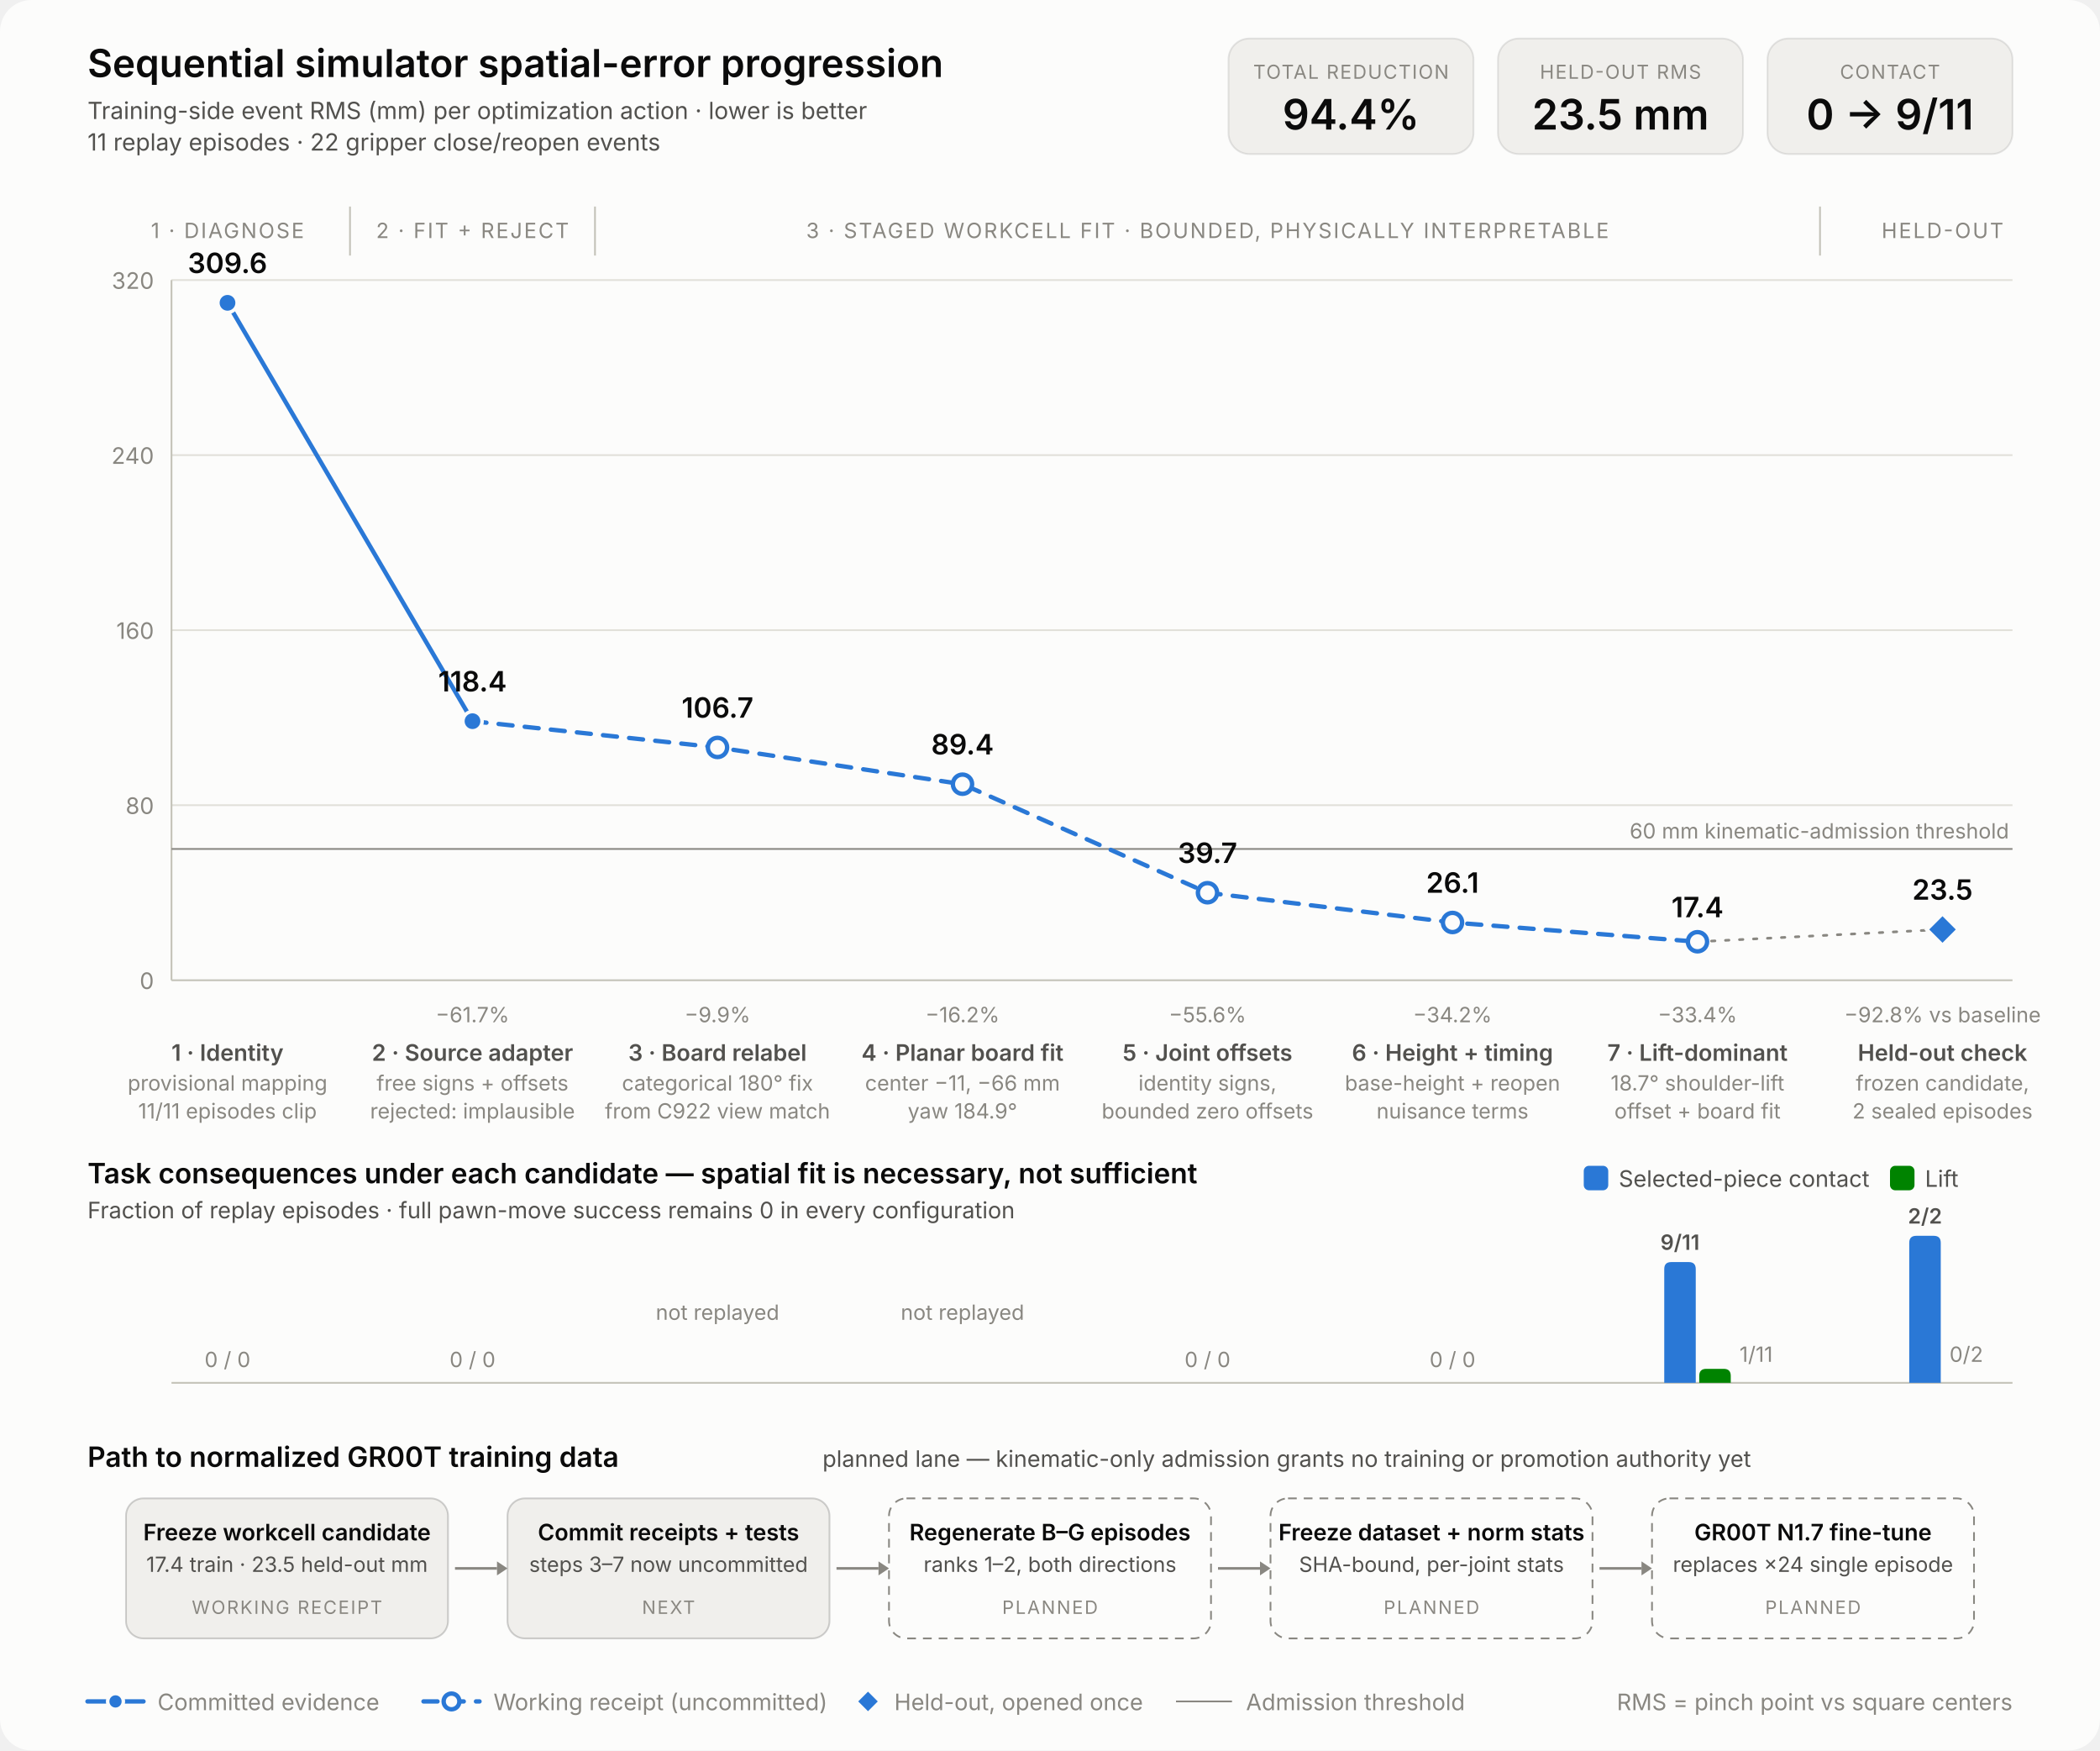
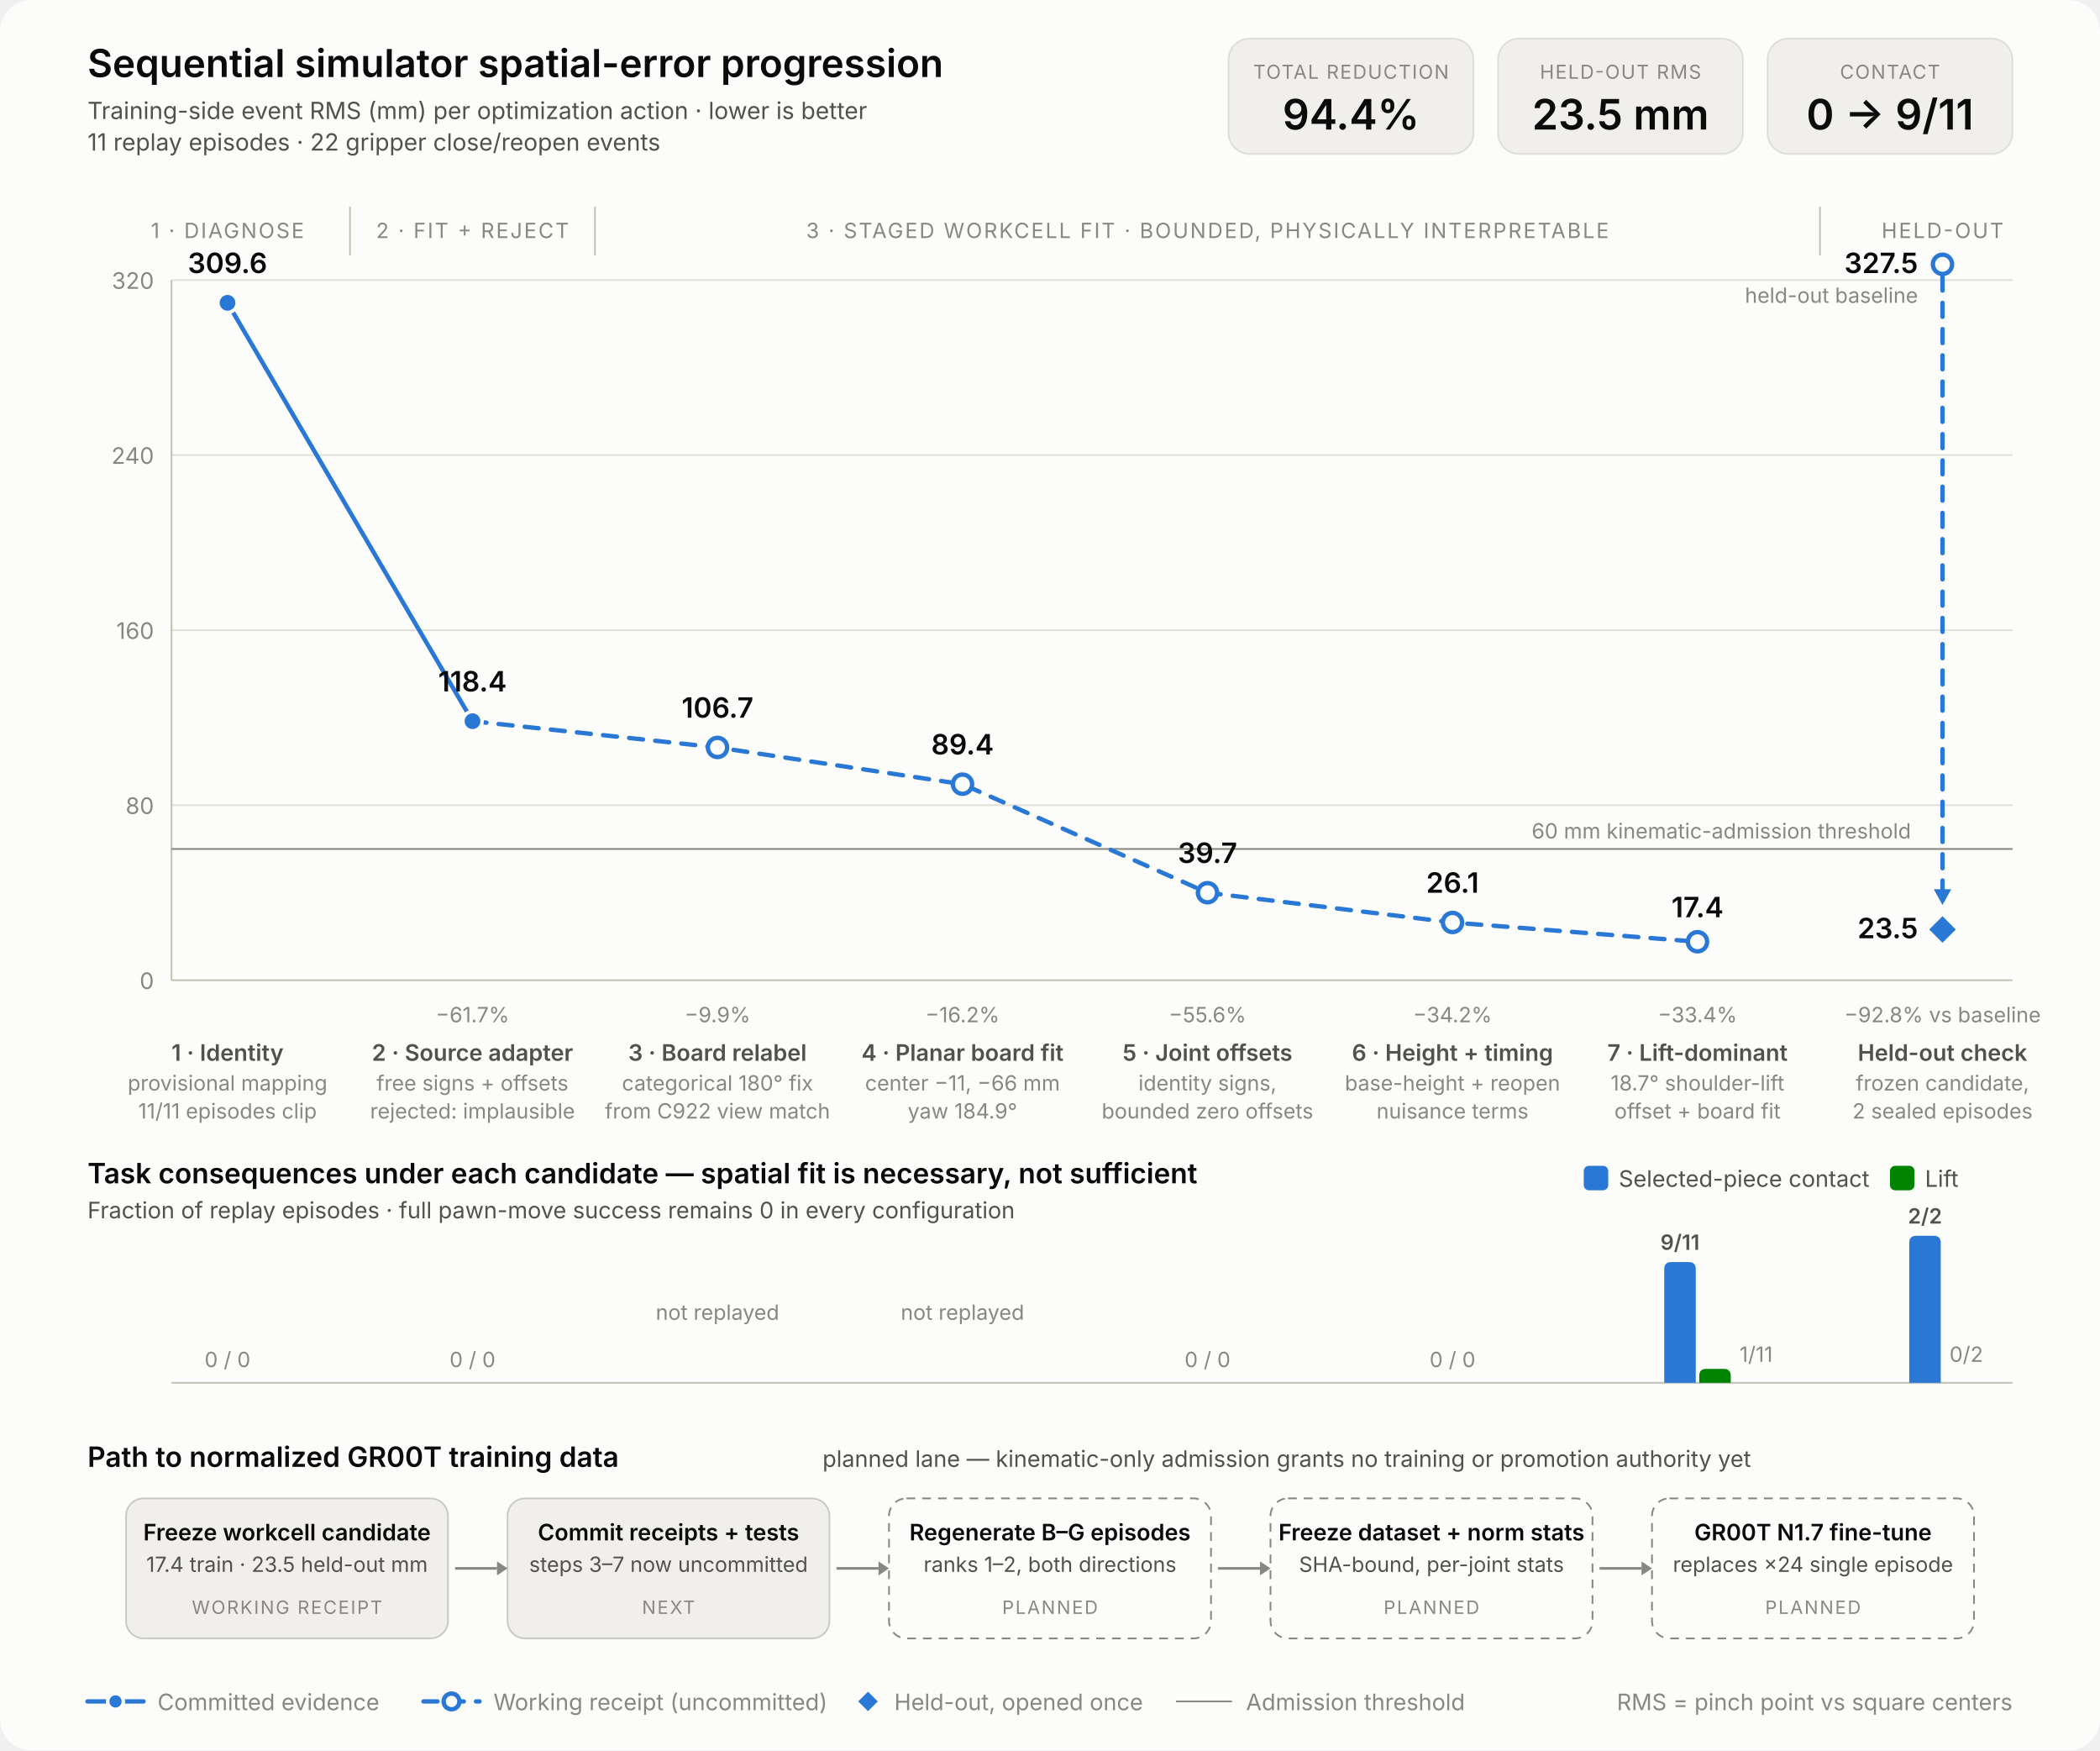
<svg xmlns="http://www.w3.org/2000/svg" width="1200" height="1000" viewBox="0 0 1200 1000" role="img" aria-labelledby="title desc">
  <style>
    :root { color-scheme: light dark; }
    text { font-family: system-ui, -apple-system, "Segoe UI", sans-serif; }
    .bg { fill: #fcfcfb; }
    .grid { stroke: #e1e0d9; stroke-width: 1; }
    .axis { stroke: #c3c2b7; stroke-width: 1; }
    .refline { stroke: #898781; stroke-width: 1; }
-     .split-link { stroke: #898781; stroke-width: 1.5; stroke-dasharray: 2 6; fill: none; stroke-linecap: round; }
    .text { fill: #0b0b0b; }
    .text2 { fill: #52514e; }
    .muted { fill: #898781; }
    .phase { fill: #898781; letter-spacing: 0.08em; }
    .committed-line { fill: none; stroke: #2a78d6; stroke-width: 2.5; stroke-linecap: round; stroke-linejoin: round; }
    .working-line { fill: none; stroke: #2a78d6; stroke-width: 2.5; stroke-linecap: round; stroke-linejoin: round; stroke-dasharray: 8 7; }
    .committed-point { fill: #2a78d6; stroke: #fcfcfb; stroke-width: 2; }
    .working-point { fill: #fcfcfb; stroke: #2a78d6; stroke-width: 2.5; }
    .holdout-point { fill: #2a78d6; stroke: #fcfcfb; stroke-width: 2; }
    .bar-contact { fill: #2a78d6; }
    .bar-lift { fill: #008300; }
    .chip { fill: #f0efec; stroke: rgba(11,11,11,0.10); }
    .flow-done { fill: #f0efec; stroke: rgba(11,11,11,0.18); }
    .flow-plan { fill: none; stroke: #898781; stroke-dasharray: 5 4; }
    .arrow { stroke: #898781; stroke-width: 1.5; fill: none; }
    .arrowhead { fill: #898781; }
+     .arrowhead-series { fill: #2a78d6; }
    @media (prefers-color-scheme: dark) {
      .bg { fill: #1a1a19; }
      .grid { stroke: #2c2c2a; }
      .axis { stroke: #383835; }
-       .refline, .split-link { stroke: #898781; }
+       .refline { stroke: #898781; }
      .text { fill: #ffffff; }
      .text2 { fill: #c3c2b7; }
      .committed-line, .working-line { stroke: #3987e5; }
      .committed-point { fill: #3987e5; stroke: #1a1a19; }
      .working-point { fill: #1a1a19; stroke: #3987e5; }
      .holdout-point { fill: #3987e5; stroke: #1a1a19; }
      .bar-contact { fill: #3987e5; }
+       .arrowhead-series { fill: #3987e5; }
      .chip { fill: #262624; stroke: rgba(255,255,255,0.10); }
      .flow-done { fill: #262624; stroke: rgba(255,255,255,0.18); }
    }
  </style>
  <rect class="bg" width="1200" height="1000" rx="18" />
  <text class="text" x="50" y="44" font-size="22" font-weight="600">Sequential simulator spatial-error progression</text>
  <text class="text2" x="50" y="68" font-size="13.5">Training-side event RMS (mm) per optimization action · lower is better</text>
  <text class="text2" x="50" y="86" font-size="13.5">11 replay episodes · 22 gripper close/reopen events</text>
  <rect class="chip" x="702" y="22" width="140" height="66" rx="12" />
  <text class="muted" x="772" y="45" text-anchor="middle" font-size="11" letter-spacing="0.06em">TOTAL REDUCTION</text>
  <text class="text" x="772" y="74" text-anchor="middle" font-size="24" font-weight="600">94.4%</text>
  <rect class="chip" x="856" y="22" width="140" height="66" rx="12" />
  <text class="muted" x="926" y="45" text-anchor="middle" font-size="11" letter-spacing="0.06em">HELD-OUT RMS</text>
  <text class="text" x="926" y="74" text-anchor="middle" font-size="24" font-weight="600">23.5 mm</text>
  <rect class="chip" x="1010" y="22" width="140" height="66" rx="12" />
  <text class="muted" x="1080" y="45" text-anchor="middle" font-size="11" letter-spacing="0.06em">CONTACT</text>
  <text class="text" x="1080" y="74" text-anchor="middle" font-size="24" font-weight="600">0 → 9/11</text>
  <line class="axis" x1="200" y1="118" x2="200" y2="146" />
  <line class="axis" x1="340" y1="118" x2="340" y2="146" />
  <line class="axis" x1="1040" y1="118" x2="1040" y2="146" />
  <text class="phase" x="130" y="136" text-anchor="middle" font-size="12">1 · DIAGNOSE</text>
  <text class="phase" x="270" y="136" text-anchor="middle" font-size="12">2 · FIT + REJECT</text>
  <text class="phase" x="690" y="136" text-anchor="middle" font-size="12">3 · STAGED WORKCELL FIT · BOUNDED, PHYSICALLY INTERPRETABLE</text>
  <text class="phase" x="1110" y="136" text-anchor="middle" font-size="12">HELD-OUT</text>
  <line class="grid" x1="98" y1="160" x2="1150" y2="160" />
  <line class="grid" x1="98" y1="260" x2="1150" y2="260" />
  <line class="grid" x1="98" y1="360" x2="1150" y2="360" />
  <line class="grid" x1="98" y1="460" x2="1150" y2="460" />
  <line class="axis" x1="98" y1="160" x2="98" y2="560" />
  <line class="axis" x1="98" y1="560" x2="1150" y2="560" />
  <text class="muted" x="88" y="165" text-anchor="end" font-size="13">320</text>
  <text class="muted" x="88" y="265" text-anchor="end" font-size="13">240</text>
  <text class="muted" x="88" y="365" text-anchor="end" font-size="13">160</text>
  <text class="muted" x="88" y="465" text-anchor="end" font-size="13">80</text>
  <text class="muted" x="88" y="565" text-anchor="end" font-size="13">0</text>
  <line class="refline" x1="98" y1="485" x2="1150" y2="485" />
-   <text class="muted" x="1148" y="479" text-anchor="end" font-size="12">60 mm kinematic-admission threshold</text>
+   <text class="muted" x="1092" y="479" text-anchor="end" font-size="12">60 mm kinematic-admission threshold</text>
  <path class="committed-line" d="M130 173 L270 412" />
  <path class="working-line" d="M270 412 L410 427 L550 448 L690 510 L830 527 L970 538" />
-   <path class="split-link" d="M970 538 L1110 531" />
+   <path class="working-line" d="M1110 158 L1110 512" />
+   <path class="arrowhead-series" d="M1105 508 L1110 517 L1115 508 Z" />
+   <circle class="working-point" cx="1110" cy="151" r="5.5" />
+   <text class="text" x="1096" y="156" text-anchor="end" font-size="16" font-weight="600">327.5</text>
+   <text class="muted" x="1096" y="173" text-anchor="end" font-size="12">held-out baseline</text>
  <circle class="committed-point" cx="130" cy="173" r="5.5" />
  <circle class="committed-point" cx="270" cy="412" r="5.5" />
  <circle class="working-point" cx="410" cy="427" r="5.5" />
  <circle class="working-point" cx="550" cy="448" r="5.5" />
  <circle class="working-point" cx="690" cy="510" r="5.5" />
  <circle class="working-point" cx="830" cy="527" r="5.5" />
  <circle class="working-point" cx="970" cy="538" r="5.5" />
  <path class="holdout-point" d="M1110 522 L1119 531 L1110 540 L1101 531 Z" />
  <text class="text" x="130" y="156" text-anchor="middle" font-size="16" font-weight="600">309.6</text>
  <text class="text" x="270" y="395" text-anchor="middle" font-size="16" font-weight="600">118.4</text>
  <text class="text" x="410" y="410" text-anchor="middle" font-size="16" font-weight="600">106.7</text>
  <text class="text" x="550" y="431" text-anchor="middle" font-size="16" font-weight="600">89.4</text>
  <text class="text" x="690" y="493" text-anchor="middle" font-size="16" font-weight="600">39.7</text>
  <text class="text" x="830" y="510" text-anchor="middle" font-size="16" font-weight="600">26.1</text>
  <text class="text" x="970" y="524" text-anchor="middle" font-size="16" font-weight="600">17.4</text>
-   <text class="text" x="1110" y="514" text-anchor="middle" font-size="16" font-weight="600">23.5</text>
+   <text class="text" x="1096" y="536" text-anchor="end" font-size="16" font-weight="600">23.5</text>
  <text class="muted" x="270" y="584" text-anchor="middle" font-size="12">−61.7%</text>
  <text class="muted" x="410" y="584" text-anchor="middle" font-size="12">−9.9%</text>
  <text class="muted" x="550" y="584" text-anchor="middle" font-size="12">−16.2%</text>
  <text class="muted" x="690" y="584" text-anchor="middle" font-size="12">−55.6%</text>
  <text class="muted" x="830" y="584" text-anchor="middle" font-size="12">−34.2%</text>
  <text class="muted" x="970" y="584" text-anchor="middle" font-size="12">−33.4%</text>
  <text class="muted" x="1110" y="584" text-anchor="middle" font-size="12">−92.8% vs baseline</text>
  <text class="text2" x="130" y="606" text-anchor="middle" font-size="13" font-weight="600">1 · Identity</text>
  <text class="muted" x="130" y="623" text-anchor="middle" font-size="12">provisional mapping</text>
  <text class="muted" x="130" y="639" text-anchor="middle" font-size="12">11/11 episodes clip</text>
  <text class="text2" x="270" y="606" text-anchor="middle" font-size="13" font-weight="600">2 · Source adapter</text>
  <text class="muted" x="270" y="623" text-anchor="middle" font-size="12">free signs + offsets</text>
  <text class="muted" x="270" y="639" text-anchor="middle" font-size="12">rejected: implausible</text>
  <text class="text2" x="410" y="606" text-anchor="middle" font-size="13" font-weight="600">3 · Board relabel</text>
  <text class="muted" x="410" y="623" text-anchor="middle" font-size="12">categorical 180° fix</text>
  <text class="muted" x="410" y="639" text-anchor="middle" font-size="12">from C922 view match</text>
  <text class="text2" x="550" y="606" text-anchor="middle" font-size="13" font-weight="600">4 · Planar board fit</text>
  <text class="muted" x="550" y="623" text-anchor="middle" font-size="12">center −11, −66 mm</text>
  <text class="muted" x="550" y="639" text-anchor="middle" font-size="12">yaw 184.9°</text>
  <text class="text2" x="690" y="606" text-anchor="middle" font-size="13" font-weight="600">5 · Joint offsets</text>
  <text class="muted" x="690" y="623" text-anchor="middle" font-size="12">identity signs,</text>
  <text class="muted" x="690" y="639" text-anchor="middle" font-size="12">bounded zero offsets</text>
  <text class="text2" x="830" y="606" text-anchor="middle" font-size="13" font-weight="600">6 · Height + timing</text>
  <text class="muted" x="830" y="623" text-anchor="middle" font-size="12">base-height + reopen</text>
  <text class="muted" x="830" y="639" text-anchor="middle" font-size="12">nuisance terms</text>
  <text class="text2" x="970" y="606" text-anchor="middle" font-size="13" font-weight="600">7 · Lift-dominant</text>
  <text class="muted" x="970" y="623" text-anchor="middle" font-size="12">18.7° shoulder-lift</text>
  <text class="muted" x="970" y="639" text-anchor="middle" font-size="12">offset + board fit</text>
  <text class="text2" x="1110" y="606" text-anchor="middle" font-size="13" font-weight="600">Held-out check</text>
  <text class="muted" x="1110" y="623" text-anchor="middle" font-size="12">frozen candidate,</text>
  <text class="muted" x="1110" y="639" text-anchor="middle" font-size="12">2 sealed episodes</text>
  <text class="text" x="50" y="676" font-size="16" font-weight="600">Task consequences under each candidate — spatial fit is necessary, not sufficient</text>
  <text class="text2" x="50" y="696" font-size="13">Fraction of replay episodes · full pawn-move success remains 0 in every configuration</text>
  <rect class="bar-contact" x="905" y="666" width="14" height="14" rx="3" />
  <text class="text2" x="925" y="678" font-size="13">Selected-piece contact</text>
  <rect class="bar-lift" x="1080" y="666" width="14" height="14" rx="3" />
  <text class="text2" x="1100" y="678" font-size="13">Lift</text>
  <line class="axis" x1="98" y1="790" x2="1150" y2="790" />
  <text class="muted" x="130" y="781" text-anchor="middle" font-size="12">0 / 0</text>
  <text class="muted" x="270" y="781" text-anchor="middle" font-size="12">0 / 0</text>
  <text class="muted" x="410" y="754" text-anchor="middle" font-size="12">not replayed</text>
  <text class="muted" x="550" y="754" text-anchor="middle" font-size="12">not replayed</text>
  <text class="muted" x="690" y="781" text-anchor="middle" font-size="12">0 / 0</text>
  <text class="muted" x="830" y="781" text-anchor="middle" font-size="12">0 / 0</text>
  <path class="bar-contact" d="M951 790 L951 725 Q951 721 955 721 L965 721 Q969 721 969 725 L969 790 Z" />
  <path class="bar-lift" d="M971 790 L971 786 Q971 782 975 782 L985 782 Q989 782 989 786 L989 790 Z" />
  <text class="text2" x="960" y="714" text-anchor="middle" font-size="12" font-weight="600">9/11</text>
  <text class="muted" x="994" y="778" font-size="12">1/11</text>
  <path class="bar-contact" d="M1091 790 L1091 710 Q1091 706 1095 706 L1105 706 Q1109 706 1109 710 L1109 790 Z" />
  <text class="text2" x="1100" y="699" text-anchor="middle" font-size="12" font-weight="600">2/2</text>
  <text class="muted" x="1114" y="778" font-size="12">0/2</text>
  <text class="text" x="50" y="838" font-size="16" font-weight="600">Path to normalized GR00T training data</text>
  <text class="text2" x="470" y="838" font-size="13">planned lane — kinematic-only admission grants no training or promotion authority yet</text>
  <rect class="flow-done" x="72" y="856" width="184" height="80" rx="10" />
  <text class="text" x="164" y="880" text-anchor="middle" font-size="13" font-weight="600">Freeze workcell candidate</text>
  <text class="text2" x="164" y="898" text-anchor="middle" font-size="12">17.4 train · 23.5 held-out mm</text>
  <text class="muted" x="164" y="922" text-anchor="middle" font-size="10.5" letter-spacing="0.08em">WORKING RECEIPT</text>
  <rect class="flow-done" x="290" y="856" width="184" height="80" rx="10" />
  <text class="text" x="382" y="880" text-anchor="middle" font-size="13" font-weight="600">Commit receipts + tests</text>
  <text class="text2" x="382" y="898" text-anchor="middle" font-size="12">steps 3–7 now uncommitted</text>
  <text class="muted" x="382" y="922" text-anchor="middle" font-size="10.5" letter-spacing="0.08em">NEXT</text>
  <rect class="flow-plan" x="508" y="856" width="184" height="80" rx="10" />
  <text class="text" x="600" y="880" text-anchor="middle" font-size="13" font-weight="600">Regenerate B–G episodes</text>
  <text class="text2" x="600" y="898" text-anchor="middle" font-size="12">ranks 1–2, both directions</text>
  <text class="muted" x="600" y="922" text-anchor="middle" font-size="10.5" letter-spacing="0.08em">PLANNED</text>
  <rect class="flow-plan" x="726" y="856" width="184" height="80" rx="10" />
  <text class="text" x="818" y="880" text-anchor="middle" font-size="13" font-weight="600">Freeze dataset + norm stats</text>
  <text class="text2" x="818" y="898" text-anchor="middle" font-size="12">SHA-bound, per-joint stats</text>
  <text class="muted" x="818" y="922" text-anchor="middle" font-size="10.5" letter-spacing="0.08em">PLANNED</text>
  <rect class="flow-plan" x="944" y="856" width="184" height="80" rx="10" />
  <text class="text" x="1036" y="880" text-anchor="middle" font-size="13" font-weight="600">GR00T N1.7 fine-tune</text>
  <text class="text2" x="1036" y="898" text-anchor="middle" font-size="12">replaces ×24 single episode</text>
  <text class="muted" x="1036" y="922" text-anchor="middle" font-size="10.5" letter-spacing="0.08em">PLANNED</text>
  <line class="arrow" x1="260" y1="896" x2="284" y2="896" />
  <path class="arrowhead" d="M284 892 L290 896 L284 900 Z" />
  <line class="arrow" x1="478" y1="896" x2="502" y2="896" />
  <path class="arrowhead" d="M502 892 L508 896 L502 900 Z" />
  <line class="arrow" x1="696" y1="896" x2="720" y2="896" />
  <path class="arrowhead" d="M720 892 L726 896 L720 900 Z" />
  <line class="arrow" x1="914" y1="896" x2="938" y2="896" />
  <path class="arrowhead" d="M938 892 L944 896 L938 900 Z" />
  <line class="committed-line" x1="50" y1="972" x2="82" y2="972" />
  <circle class="committed-point" cx="66" cy="972" r="4.5" />
  <text class="muted" x="90" y="977" font-size="13">Committed evidence</text>
  <line class="working-line" x1="242" y1="972" x2="274" y2="972" />
  <circle class="working-point" cx="258" cy="972" r="4.5" />
  <text class="muted" x="282" y="977" font-size="13">Working receipt (uncommitted)</text>
  <path class="holdout-point" d="M496 965 L503 972 L496 979 L489 972 Z" />
  <text class="muted" x="511" y="977" font-size="13">Held-out, opened once</text>
  <line class="refline" x1="672" y1="972" x2="704" y2="972" />
  <text class="muted" x="712" y="977" font-size="13">Admission threshold</text>
  <text class="muted" x="1150" y="977" text-anchor="end" font-size="13">RMS = pinch point vs square centers</text>
</svg>
